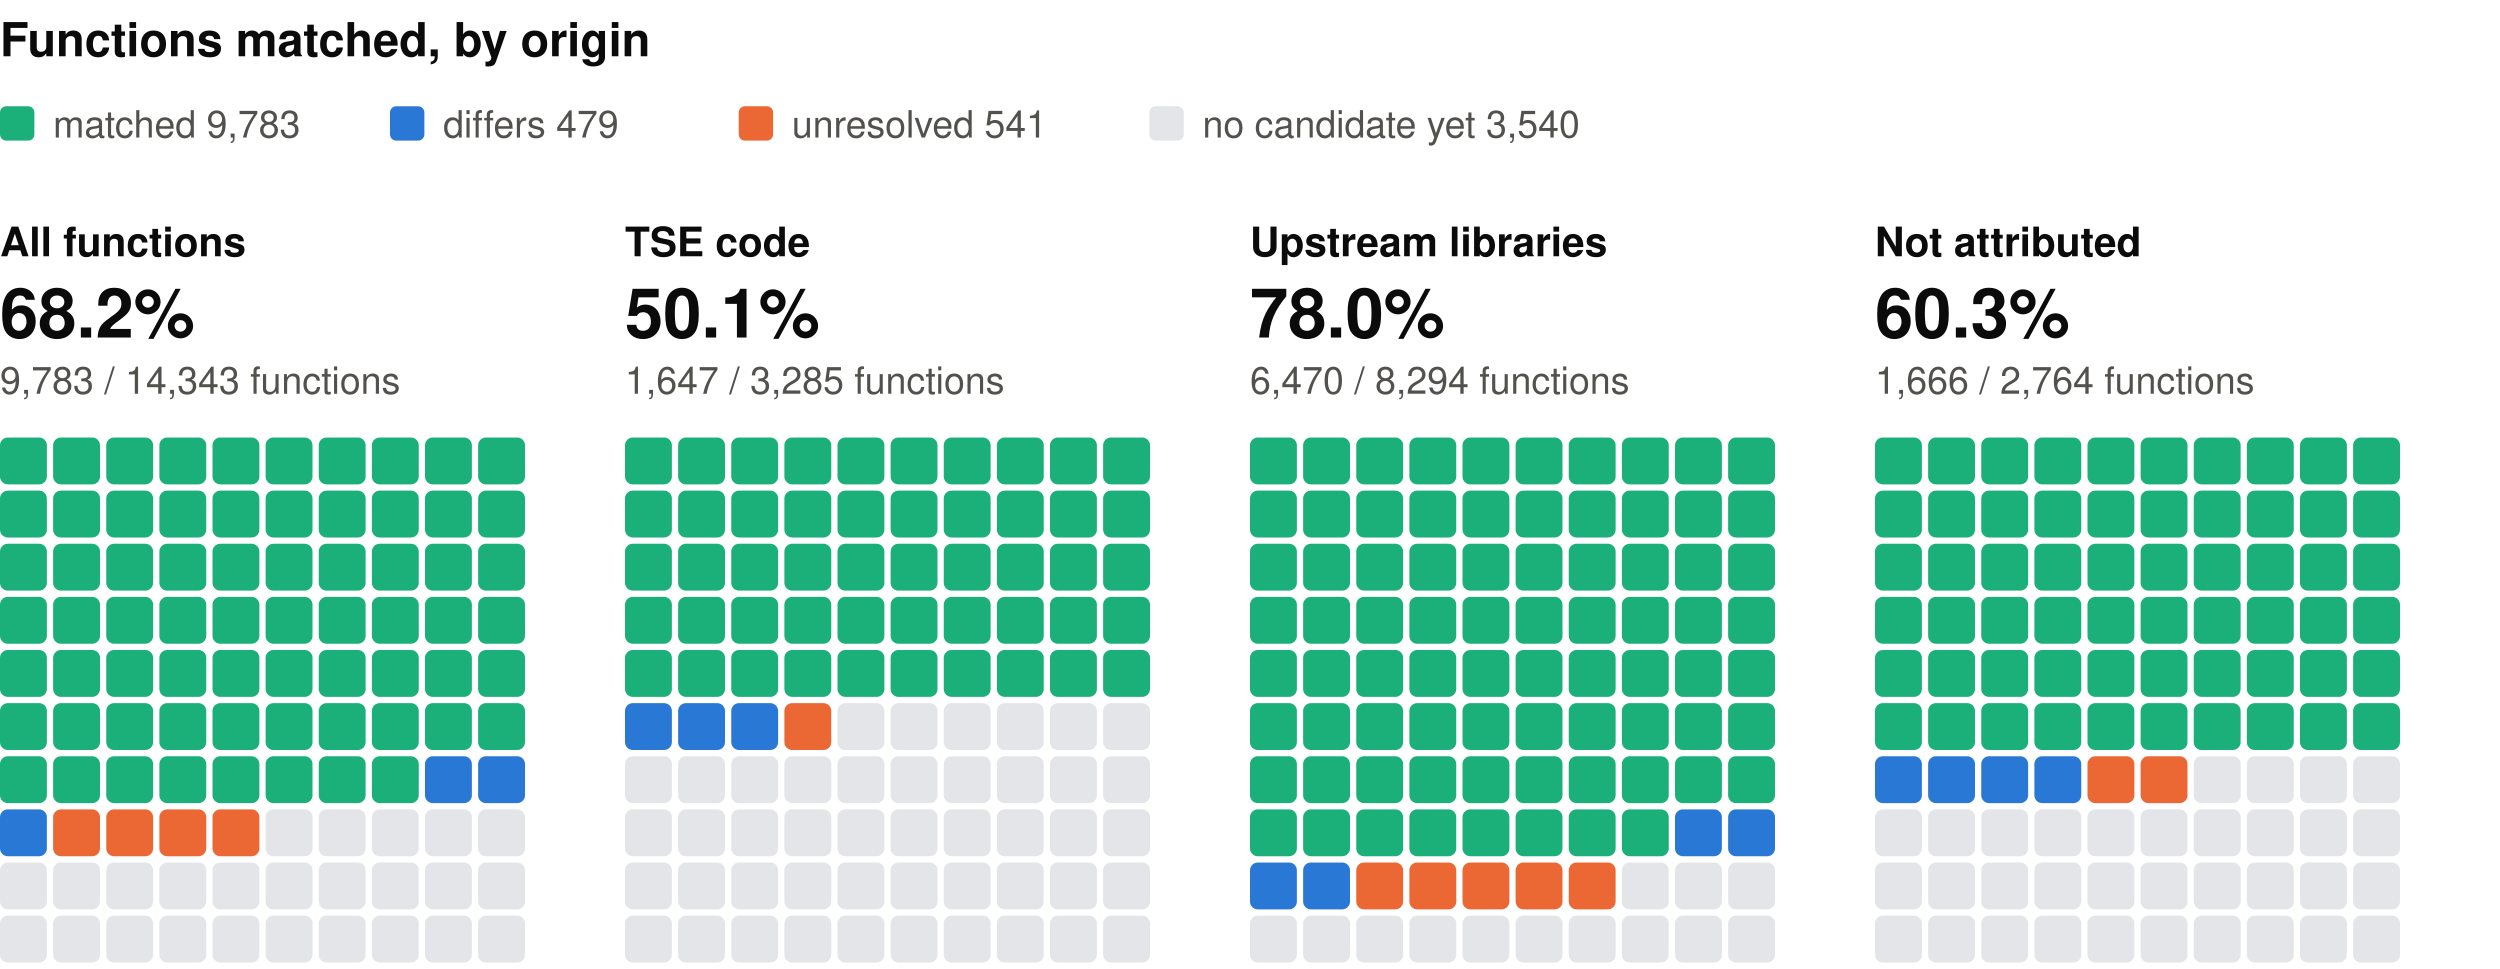
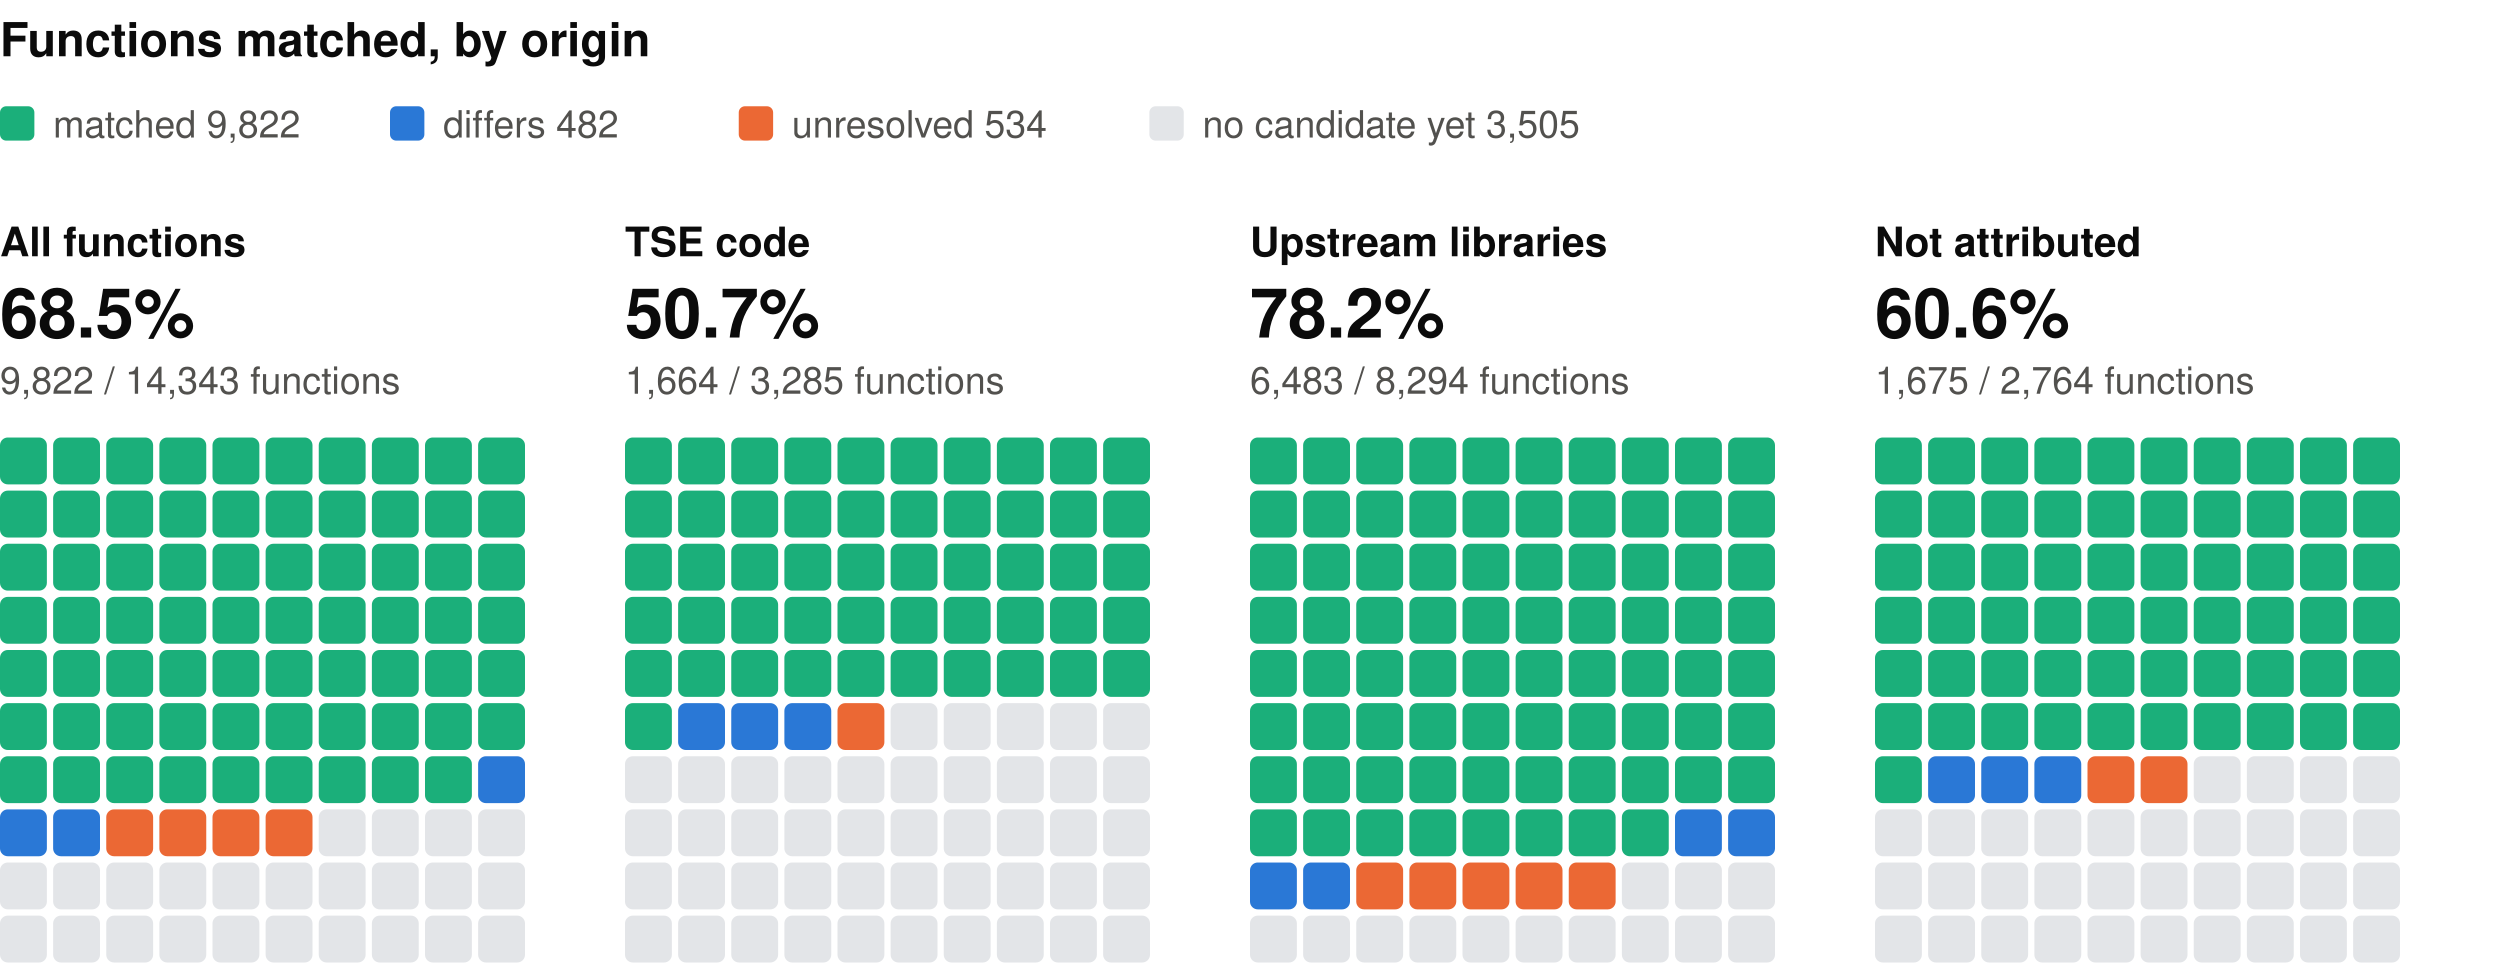
<svg xmlns="http://www.w3.org/2000/svg" width="800" height="310" viewBox="0 0 800 310" role="img" aria-label="Functions matched, by origin: one square per percent, coloured by verdict" font-family="system-ui, -apple-system, 'Segoe UI', Helvetica, Arial, sans-serif">
  <text x="0" y="18" font-size="15" fill="#0b0b0b" font-weight="600">Functions matched, by origin</text>
  <rect x="0" y="34" width="11" height="11" rx="2" fill="#1baf7a" />
-   <text x="17" y="44" font-size="12" fill="#52514e">matched 9,783</text>
+   <text x="17" y="44" font-size="12" fill="#52514e">matched 9,822</text>
  <rect x="124.8" y="34" width="11" height="11" rx="2" fill="#2a78d6" />
-   <text x="141.8" y="44" font-size="12" fill="#52514e">differs 479</text>
+   <text x="141.8" y="44" font-size="12" fill="#52514e">differs 482</text>
  <rect x="236.4" y="34" width="11" height="11" rx="2" fill="#eb6834" />
-   <text x="253.4" y="44" font-size="12" fill="#52514e">unresolved 541</text>
+   <text x="253.4" y="44" font-size="12" fill="#52514e">unresolved 534</text>
  <rect x="367.8" y="34" width="11" height="11" rx="2" fill="#e3e5e8" />
-   <text x="384.8" y="44" font-size="12" fill="#52514e">no candidate yet 3,540</text>
+   <text x="384.8" y="44" font-size="12" fill="#52514e">no candidate yet 3,505</text>
  <text x="0" y="82" font-size="13" fill="#0b0b0b" font-weight="600">All functions</text>
-   <text x="0" y="108" font-size="22" fill="#0b0b0b" font-weight="600">68.2%</text>
-   <text x="0" y="126" font-size="12" fill="#52514e">9,783 / 14,343 functions</text>
+   <text x="0" y="108" font-size="22" fill="#0b0b0b" font-weight="600">68.5%</text>
+   <text x="0" y="126" font-size="12" fill="#52514e">9,822 / 14,343 functions</text>
  <rect x="0" y="140" width="15" height="15" rx="2.5" fill="#1baf7a" />
  <rect x="17" y="140" width="15" height="15" rx="2.5" fill="#1baf7a" />
  <rect x="34" y="140" width="15" height="15" rx="2.5" fill="#1baf7a" />
  <rect x="51" y="140" width="15" height="15" rx="2.5" fill="#1baf7a" />
  <rect x="68" y="140" width="15" height="15" rx="2.5" fill="#1baf7a" />
  <rect x="85" y="140" width="15" height="15" rx="2.5" fill="#1baf7a" />
  <rect x="102" y="140" width="15" height="15" rx="2.5" fill="#1baf7a" />
  <rect x="119" y="140" width="15" height="15" rx="2.5" fill="#1baf7a" />
  <rect x="136" y="140" width="15" height="15" rx="2.5" fill="#1baf7a" />
  <rect x="153" y="140" width="15" height="15" rx="2.5" fill="#1baf7a" />
  <rect x="0" y="157" width="15" height="15" rx="2.5" fill="#1baf7a" />
  <rect x="17" y="157" width="15" height="15" rx="2.5" fill="#1baf7a" />
  <rect x="34" y="157" width="15" height="15" rx="2.5" fill="#1baf7a" />
  <rect x="51" y="157" width="15" height="15" rx="2.5" fill="#1baf7a" />
  <rect x="68" y="157" width="15" height="15" rx="2.5" fill="#1baf7a" />
  <rect x="85" y="157" width="15" height="15" rx="2.5" fill="#1baf7a" />
  <rect x="102" y="157" width="15" height="15" rx="2.5" fill="#1baf7a" />
  <rect x="119" y="157" width="15" height="15" rx="2.5" fill="#1baf7a" />
  <rect x="136" y="157" width="15" height="15" rx="2.5" fill="#1baf7a" />
  <rect x="153" y="157" width="15" height="15" rx="2.5" fill="#1baf7a" />
  <rect x="0" y="174" width="15" height="15" rx="2.5" fill="#1baf7a" />
  <rect x="17" y="174" width="15" height="15" rx="2.5" fill="#1baf7a" />
  <rect x="34" y="174" width="15" height="15" rx="2.5" fill="#1baf7a" />
  <rect x="51" y="174" width="15" height="15" rx="2.5" fill="#1baf7a" />
  <rect x="68" y="174" width="15" height="15" rx="2.5" fill="#1baf7a" />
  <rect x="85" y="174" width="15" height="15" rx="2.5" fill="#1baf7a" />
  <rect x="102" y="174" width="15" height="15" rx="2.5" fill="#1baf7a" />
  <rect x="119" y="174" width="15" height="15" rx="2.5" fill="#1baf7a" />
  <rect x="136" y="174" width="15" height="15" rx="2.5" fill="#1baf7a" />
  <rect x="153" y="174" width="15" height="15" rx="2.5" fill="#1baf7a" />
  <rect x="0" y="191" width="15" height="15" rx="2.5" fill="#1baf7a" />
  <rect x="17" y="191" width="15" height="15" rx="2.5" fill="#1baf7a" />
  <rect x="34" y="191" width="15" height="15" rx="2.5" fill="#1baf7a" />
  <rect x="51" y="191" width="15" height="15" rx="2.5" fill="#1baf7a" />
  <rect x="68" y="191" width="15" height="15" rx="2.5" fill="#1baf7a" />
  <rect x="85" y="191" width="15" height="15" rx="2.5" fill="#1baf7a" />
  <rect x="102" y="191" width="15" height="15" rx="2.5" fill="#1baf7a" />
  <rect x="119" y="191" width="15" height="15" rx="2.5" fill="#1baf7a" />
  <rect x="136" y="191" width="15" height="15" rx="2.5" fill="#1baf7a" />
  <rect x="153" y="191" width="15" height="15" rx="2.5" fill="#1baf7a" />
  <rect x="0" y="208" width="15" height="15" rx="2.5" fill="#1baf7a" />
  <rect x="17" y="208" width="15" height="15" rx="2.5" fill="#1baf7a" />
  <rect x="34" y="208" width="15" height="15" rx="2.5" fill="#1baf7a" />
  <rect x="51" y="208" width="15" height="15" rx="2.5" fill="#1baf7a" />
  <rect x="68" y="208" width="15" height="15" rx="2.5" fill="#1baf7a" />
  <rect x="85" y="208" width="15" height="15" rx="2.5" fill="#1baf7a" />
  <rect x="102" y="208" width="15" height="15" rx="2.5" fill="#1baf7a" />
  <rect x="119" y="208" width="15" height="15" rx="2.5" fill="#1baf7a" />
  <rect x="136" y="208" width="15" height="15" rx="2.5" fill="#1baf7a" />
  <rect x="153" y="208" width="15" height="15" rx="2.5" fill="#1baf7a" />
  <rect x="0" y="225" width="15" height="15" rx="2.5" fill="#1baf7a" />
  <rect x="17" y="225" width="15" height="15" rx="2.5" fill="#1baf7a" />
  <rect x="34" y="225" width="15" height="15" rx="2.5" fill="#1baf7a" />
  <rect x="51" y="225" width="15" height="15" rx="2.5" fill="#1baf7a" />
  <rect x="68" y="225" width="15" height="15" rx="2.5" fill="#1baf7a" />
  <rect x="85" y="225" width="15" height="15" rx="2.5" fill="#1baf7a" />
  <rect x="102" y="225" width="15" height="15" rx="2.5" fill="#1baf7a" />
  <rect x="119" y="225" width="15" height="15" rx="2.5" fill="#1baf7a" />
  <rect x="136" y="225" width="15" height="15" rx="2.5" fill="#1baf7a" />
  <rect x="153" y="225" width="15" height="15" rx="2.5" fill="#1baf7a" />
  <rect x="0" y="242" width="15" height="15" rx="2.5" fill="#1baf7a" />
  <rect x="17" y="242" width="15" height="15" rx="2.5" fill="#1baf7a" />
  <rect x="34" y="242" width="15" height="15" rx="2.5" fill="#1baf7a" />
  <rect x="51" y="242" width="15" height="15" rx="2.5" fill="#1baf7a" />
  <rect x="68" y="242" width="15" height="15" rx="2.5" fill="#1baf7a" />
  <rect x="85" y="242" width="15" height="15" rx="2.5" fill="#1baf7a" />
  <rect x="102" y="242" width="15" height="15" rx="2.5" fill="#1baf7a" />
  <rect x="119" y="242" width="15" height="15" rx="2.5" fill="#1baf7a" />
-   <rect x="136" y="242" width="15" height="15" rx="2.5" fill="#2a78d6" />
+   <rect x="136" y="242" width="15" height="15" rx="2.5" fill="#1baf7a" />
  <rect x="153" y="242" width="15" height="15" rx="2.5" fill="#2a78d6" />
  <rect x="0" y="259" width="15" height="15" rx="2.5" fill="#2a78d6" />
-   <rect x="17" y="259" width="15" height="15" rx="2.5" fill="#eb6834" />
+   <rect x="17" y="259" width="15" height="15" rx="2.5" fill="#2a78d6" />
  <rect x="34" y="259" width="15" height="15" rx="2.5" fill="#eb6834" />
  <rect x="51" y="259" width="15" height="15" rx="2.5" fill="#eb6834" />
  <rect x="68" y="259" width="15" height="15" rx="2.5" fill="#eb6834" />
-   <rect x="85" y="259" width="15" height="15" rx="2.5" fill="#e3e5e8" />
+   <rect x="85" y="259" width="15" height="15" rx="2.5" fill="#eb6834" />
  <rect x="102" y="259" width="15" height="15" rx="2.5" fill="#e3e5e8" />
  <rect x="119" y="259" width="15" height="15" rx="2.5" fill="#e3e5e8" />
  <rect x="136" y="259" width="15" height="15" rx="2.5" fill="#e3e5e8" />
  <rect x="153" y="259" width="15" height="15" rx="2.5" fill="#e3e5e8" />
  <rect x="0" y="276" width="15" height="15" rx="2.5" fill="#e3e5e8" />
  <rect x="17" y="276" width="15" height="15" rx="2.5" fill="#e3e5e8" />
  <rect x="34" y="276" width="15" height="15" rx="2.5" fill="#e3e5e8" />
  <rect x="51" y="276" width="15" height="15" rx="2.5" fill="#e3e5e8" />
  <rect x="68" y="276" width="15" height="15" rx="2.5" fill="#e3e5e8" />
  <rect x="85" y="276" width="15" height="15" rx="2.5" fill="#e3e5e8" />
  <rect x="102" y="276" width="15" height="15" rx="2.5" fill="#e3e5e8" />
  <rect x="119" y="276" width="15" height="15" rx="2.5" fill="#e3e5e8" />
  <rect x="136" y="276" width="15" height="15" rx="2.5" fill="#e3e5e8" />
  <rect x="153" y="276" width="15" height="15" rx="2.5" fill="#e3e5e8" />
  <rect x="0" y="293" width="15" height="15" rx="2.5" fill="#e3e5e8" />
  <rect x="17" y="293" width="15" height="15" rx="2.5" fill="#e3e5e8" />
  <rect x="34" y="293" width="15" height="15" rx="2.5" fill="#e3e5e8" />
  <rect x="51" y="293" width="15" height="15" rx="2.5" fill="#e3e5e8" />
  <rect x="68" y="293" width="15" height="15" rx="2.5" fill="#e3e5e8" />
  <rect x="85" y="293" width="15" height="15" rx="2.5" fill="#e3e5e8" />
  <rect x="102" y="293" width="15" height="15" rx="2.5" fill="#e3e5e8" />
  <rect x="119" y="293" width="15" height="15" rx="2.5" fill="#e3e5e8" />
  <rect x="136" y="293" width="15" height="15" rx="2.5" fill="#e3e5e8" />
  <rect x="153" y="293" width="15" height="15" rx="2.5" fill="#e3e5e8" />
  <text x="200" y="82" font-size="13" fill="#0b0b0b" font-weight="600">TSE code</text>
-   <text x="200" y="108" font-size="22" fill="#0b0b0b" font-weight="600">50.1%</text>
-   <text x="200" y="126" font-size="12" fill="#52514e">1,647 / 3,285 functions</text>
+   <text x="200" y="108" font-size="22" fill="#0b0b0b" font-weight="600">50.7%</text>
+   <text x="200" y="126" font-size="12" fill="#52514e">1,664 / 3,285 functions</text>
  <rect x="200" y="140" width="15" height="15" rx="2.5" fill="#1baf7a" />
  <rect x="217" y="140" width="15" height="15" rx="2.5" fill="#1baf7a" />
  <rect x="234" y="140" width="15" height="15" rx="2.5" fill="#1baf7a" />
  <rect x="251" y="140" width="15" height="15" rx="2.5" fill="#1baf7a" />
  <rect x="268" y="140" width="15" height="15" rx="2.5" fill="#1baf7a" />
  <rect x="285" y="140" width="15" height="15" rx="2.5" fill="#1baf7a" />
  <rect x="302" y="140" width="15" height="15" rx="2.5" fill="#1baf7a" />
  <rect x="319" y="140" width="15" height="15" rx="2.5" fill="#1baf7a" />
  <rect x="336" y="140" width="15" height="15" rx="2.5" fill="#1baf7a" />
  <rect x="353" y="140" width="15" height="15" rx="2.5" fill="#1baf7a" />
  <rect x="200" y="157" width="15" height="15" rx="2.5" fill="#1baf7a" />
  <rect x="217" y="157" width="15" height="15" rx="2.5" fill="#1baf7a" />
  <rect x="234" y="157" width="15" height="15" rx="2.5" fill="#1baf7a" />
  <rect x="251" y="157" width="15" height="15" rx="2.5" fill="#1baf7a" />
  <rect x="268" y="157" width="15" height="15" rx="2.5" fill="#1baf7a" />
  <rect x="285" y="157" width="15" height="15" rx="2.5" fill="#1baf7a" />
  <rect x="302" y="157" width="15" height="15" rx="2.5" fill="#1baf7a" />
  <rect x="319" y="157" width="15" height="15" rx="2.5" fill="#1baf7a" />
  <rect x="336" y="157" width="15" height="15" rx="2.5" fill="#1baf7a" />
  <rect x="353" y="157" width="15" height="15" rx="2.5" fill="#1baf7a" />
  <rect x="200" y="174" width="15" height="15" rx="2.5" fill="#1baf7a" />
  <rect x="217" y="174" width="15" height="15" rx="2.5" fill="#1baf7a" />
  <rect x="234" y="174" width="15" height="15" rx="2.5" fill="#1baf7a" />
  <rect x="251" y="174" width="15" height="15" rx="2.5" fill="#1baf7a" />
  <rect x="268" y="174" width="15" height="15" rx="2.5" fill="#1baf7a" />
  <rect x="285" y="174" width="15" height="15" rx="2.5" fill="#1baf7a" />
  <rect x="302" y="174" width="15" height="15" rx="2.5" fill="#1baf7a" />
  <rect x="319" y="174" width="15" height="15" rx="2.5" fill="#1baf7a" />
  <rect x="336" y="174" width="15" height="15" rx="2.5" fill="#1baf7a" />
  <rect x="353" y="174" width="15" height="15" rx="2.5" fill="#1baf7a" />
  <rect x="200" y="191" width="15" height="15" rx="2.5" fill="#1baf7a" />
  <rect x="217" y="191" width="15" height="15" rx="2.5" fill="#1baf7a" />
  <rect x="234" y="191" width="15" height="15" rx="2.5" fill="#1baf7a" />
  <rect x="251" y="191" width="15" height="15" rx="2.5" fill="#1baf7a" />
  <rect x="268" y="191" width="15" height="15" rx="2.5" fill="#1baf7a" />
  <rect x="285" y="191" width="15" height="15" rx="2.5" fill="#1baf7a" />
  <rect x="302" y="191" width="15" height="15" rx="2.5" fill="#1baf7a" />
  <rect x="319" y="191" width="15" height="15" rx="2.5" fill="#1baf7a" />
  <rect x="336" y="191" width="15" height="15" rx="2.5" fill="#1baf7a" />
  <rect x="353" y="191" width="15" height="15" rx="2.5" fill="#1baf7a" />
  <rect x="200" y="208" width="15" height="15" rx="2.5" fill="#1baf7a" />
  <rect x="217" y="208" width="15" height="15" rx="2.5" fill="#1baf7a" />
  <rect x="234" y="208" width="15" height="15" rx="2.5" fill="#1baf7a" />
  <rect x="251" y="208" width="15" height="15" rx="2.5" fill="#1baf7a" />
  <rect x="268" y="208" width="15" height="15" rx="2.5" fill="#1baf7a" />
  <rect x="285" y="208" width="15" height="15" rx="2.5" fill="#1baf7a" />
  <rect x="302" y="208" width="15" height="15" rx="2.5" fill="#1baf7a" />
  <rect x="319" y="208" width="15" height="15" rx="2.5" fill="#1baf7a" />
  <rect x="336" y="208" width="15" height="15" rx="2.5" fill="#1baf7a" />
  <rect x="353" y="208" width="15" height="15" rx="2.5" fill="#1baf7a" />
-   <rect x="200" y="225" width="15" height="15" rx="2.5" fill="#2a78d6" />
+   <rect x="200" y="225" width="15" height="15" rx="2.5" fill="#1baf7a" />
  <rect x="217" y="225" width="15" height="15" rx="2.5" fill="#2a78d6" />
  <rect x="234" y="225" width="15" height="15" rx="2.5" fill="#2a78d6" />
-   <rect x="251" y="225" width="15" height="15" rx="2.5" fill="#eb6834" />
-   <rect x="268" y="225" width="15" height="15" rx="2.5" fill="#e3e5e8" />
+   <rect x="251" y="225" width="15" height="15" rx="2.5" fill="#2a78d6" />
+   <rect x="268" y="225" width="15" height="15" rx="2.5" fill="#eb6834" />
  <rect x="285" y="225" width="15" height="15" rx="2.5" fill="#e3e5e8" />
  <rect x="302" y="225" width="15" height="15" rx="2.5" fill="#e3e5e8" />
  <rect x="319" y="225" width="15" height="15" rx="2.5" fill="#e3e5e8" />
  <rect x="336" y="225" width="15" height="15" rx="2.5" fill="#e3e5e8" />
  <rect x="353" y="225" width="15" height="15" rx="2.5" fill="#e3e5e8" />
  <rect x="200" y="242" width="15" height="15" rx="2.5" fill="#e3e5e8" />
  <rect x="217" y="242" width="15" height="15" rx="2.5" fill="#e3e5e8" />
  <rect x="234" y="242" width="15" height="15" rx="2.5" fill="#e3e5e8" />
  <rect x="251" y="242" width="15" height="15" rx="2.5" fill="#e3e5e8" />
  <rect x="268" y="242" width="15" height="15" rx="2.5" fill="#e3e5e8" />
  <rect x="285" y="242" width="15" height="15" rx="2.5" fill="#e3e5e8" />
  <rect x="302" y="242" width="15" height="15" rx="2.5" fill="#e3e5e8" />
  <rect x="319" y="242" width="15" height="15" rx="2.5" fill="#e3e5e8" />
  <rect x="336" y="242" width="15" height="15" rx="2.5" fill="#e3e5e8" />
  <rect x="353" y="242" width="15" height="15" rx="2.5" fill="#e3e5e8" />
  <rect x="200" y="259" width="15" height="15" rx="2.5" fill="#e3e5e8" />
  <rect x="217" y="259" width="15" height="15" rx="2.5" fill="#e3e5e8" />
  <rect x="234" y="259" width="15" height="15" rx="2.5" fill="#e3e5e8" />
  <rect x="251" y="259" width="15" height="15" rx="2.5" fill="#e3e5e8" />
  <rect x="268" y="259" width="15" height="15" rx="2.5" fill="#e3e5e8" />
  <rect x="285" y="259" width="15" height="15" rx="2.5" fill="#e3e5e8" />
  <rect x="302" y="259" width="15" height="15" rx="2.5" fill="#e3e5e8" />
  <rect x="319" y="259" width="15" height="15" rx="2.5" fill="#e3e5e8" />
  <rect x="336" y="259" width="15" height="15" rx="2.5" fill="#e3e5e8" />
  <rect x="353" y="259" width="15" height="15" rx="2.5" fill="#e3e5e8" />
  <rect x="200" y="276" width="15" height="15" rx="2.5" fill="#e3e5e8" />
  <rect x="217" y="276" width="15" height="15" rx="2.5" fill="#e3e5e8" />
  <rect x="234" y="276" width="15" height="15" rx="2.5" fill="#e3e5e8" />
  <rect x="251" y="276" width="15" height="15" rx="2.5" fill="#e3e5e8" />
  <rect x="268" y="276" width="15" height="15" rx="2.5" fill="#e3e5e8" />
  <rect x="285" y="276" width="15" height="15" rx="2.5" fill="#e3e5e8" />
  <rect x="302" y="276" width="15" height="15" rx="2.5" fill="#e3e5e8" />
  <rect x="319" y="276" width="15" height="15" rx="2.5" fill="#e3e5e8" />
  <rect x="336" y="276" width="15" height="15" rx="2.5" fill="#e3e5e8" />
  <rect x="353" y="276" width="15" height="15" rx="2.5" fill="#e3e5e8" />
  <rect x="200" y="293" width="15" height="15" rx="2.5" fill="#e3e5e8" />
  <rect x="217" y="293" width="15" height="15" rx="2.5" fill="#e3e5e8" />
  <rect x="234" y="293" width="15" height="15" rx="2.5" fill="#e3e5e8" />
  <rect x="251" y="293" width="15" height="15" rx="2.5" fill="#e3e5e8" />
  <rect x="268" y="293" width="15" height="15" rx="2.5" fill="#e3e5e8" />
  <rect x="285" y="293" width="15" height="15" rx="2.5" fill="#e3e5e8" />
  <rect x="302" y="293" width="15" height="15" rx="2.5" fill="#e3e5e8" />
  <rect x="319" y="293" width="15" height="15" rx="2.5" fill="#e3e5e8" />
  <rect x="336" y="293" width="15" height="15" rx="2.5" fill="#e3e5e8" />
  <rect x="353" y="293" width="15" height="15" rx="2.5" fill="#e3e5e8" />
  <text x="400" y="82" font-size="13" fill="#0b0b0b" font-weight="600">Upstream libraries</text>
-   <text x="400" y="108" font-size="22" fill="#0b0b0b" font-weight="600">78.0%</text>
-   <text x="400" y="126" font-size="12" fill="#52514e">6,470 / 8,294 functions</text>
+   <text x="400" y="108" font-size="22" fill="#0b0b0b" font-weight="600">78.2%</text>
+   <text x="400" y="126" font-size="12" fill="#52514e">6,483 / 8,294 functions</text>
  <rect x="400" y="140" width="15" height="15" rx="2.5" fill="#1baf7a" />
  <rect x="417" y="140" width="15" height="15" rx="2.5" fill="#1baf7a" />
  <rect x="434" y="140" width="15" height="15" rx="2.5" fill="#1baf7a" />
  <rect x="451" y="140" width="15" height="15" rx="2.5" fill="#1baf7a" />
  <rect x="468" y="140" width="15" height="15" rx="2.5" fill="#1baf7a" />
  <rect x="485" y="140" width="15" height="15" rx="2.5" fill="#1baf7a" />
  <rect x="502" y="140" width="15" height="15" rx="2.5" fill="#1baf7a" />
  <rect x="519" y="140" width="15" height="15" rx="2.5" fill="#1baf7a" />
  <rect x="536" y="140" width="15" height="15" rx="2.5" fill="#1baf7a" />
  <rect x="553" y="140" width="15" height="15" rx="2.5" fill="#1baf7a" />
  <rect x="400" y="157" width="15" height="15" rx="2.5" fill="#1baf7a" />
  <rect x="417" y="157" width="15" height="15" rx="2.5" fill="#1baf7a" />
  <rect x="434" y="157" width="15" height="15" rx="2.5" fill="#1baf7a" />
  <rect x="451" y="157" width="15" height="15" rx="2.5" fill="#1baf7a" />
  <rect x="468" y="157" width="15" height="15" rx="2.5" fill="#1baf7a" />
  <rect x="485" y="157" width="15" height="15" rx="2.5" fill="#1baf7a" />
  <rect x="502" y="157" width="15" height="15" rx="2.5" fill="#1baf7a" />
  <rect x="519" y="157" width="15" height="15" rx="2.5" fill="#1baf7a" />
  <rect x="536" y="157" width="15" height="15" rx="2.5" fill="#1baf7a" />
  <rect x="553" y="157" width="15" height="15" rx="2.5" fill="#1baf7a" />
  <rect x="400" y="174" width="15" height="15" rx="2.5" fill="#1baf7a" />
  <rect x="417" y="174" width="15" height="15" rx="2.5" fill="#1baf7a" />
  <rect x="434" y="174" width="15" height="15" rx="2.5" fill="#1baf7a" />
  <rect x="451" y="174" width="15" height="15" rx="2.5" fill="#1baf7a" />
  <rect x="468" y="174" width="15" height="15" rx="2.5" fill="#1baf7a" />
  <rect x="485" y="174" width="15" height="15" rx="2.5" fill="#1baf7a" />
  <rect x="502" y="174" width="15" height="15" rx="2.5" fill="#1baf7a" />
  <rect x="519" y="174" width="15" height="15" rx="2.5" fill="#1baf7a" />
  <rect x="536" y="174" width="15" height="15" rx="2.5" fill="#1baf7a" />
  <rect x="553" y="174" width="15" height="15" rx="2.5" fill="#1baf7a" />
  <rect x="400" y="191" width="15" height="15" rx="2.5" fill="#1baf7a" />
  <rect x="417" y="191" width="15" height="15" rx="2.5" fill="#1baf7a" />
  <rect x="434" y="191" width="15" height="15" rx="2.5" fill="#1baf7a" />
  <rect x="451" y="191" width="15" height="15" rx="2.5" fill="#1baf7a" />
  <rect x="468" y="191" width="15" height="15" rx="2.5" fill="#1baf7a" />
  <rect x="485" y="191" width="15" height="15" rx="2.5" fill="#1baf7a" />
  <rect x="502" y="191" width="15" height="15" rx="2.5" fill="#1baf7a" />
  <rect x="519" y="191" width="15" height="15" rx="2.5" fill="#1baf7a" />
  <rect x="536" y="191" width="15" height="15" rx="2.5" fill="#1baf7a" />
  <rect x="553" y="191" width="15" height="15" rx="2.5" fill="#1baf7a" />
  <rect x="400" y="208" width="15" height="15" rx="2.5" fill="#1baf7a" />
  <rect x="417" y="208" width="15" height="15" rx="2.5" fill="#1baf7a" />
  <rect x="434" y="208" width="15" height="15" rx="2.5" fill="#1baf7a" />
  <rect x="451" y="208" width="15" height="15" rx="2.5" fill="#1baf7a" />
  <rect x="468" y="208" width="15" height="15" rx="2.5" fill="#1baf7a" />
  <rect x="485" y="208" width="15" height="15" rx="2.5" fill="#1baf7a" />
  <rect x="502" y="208" width="15" height="15" rx="2.5" fill="#1baf7a" />
  <rect x="519" y="208" width="15" height="15" rx="2.5" fill="#1baf7a" />
  <rect x="536" y="208" width="15" height="15" rx="2.5" fill="#1baf7a" />
  <rect x="553" y="208" width="15" height="15" rx="2.5" fill="#1baf7a" />
  <rect x="400" y="225" width="15" height="15" rx="2.5" fill="#1baf7a" />
  <rect x="417" y="225" width="15" height="15" rx="2.5" fill="#1baf7a" />
  <rect x="434" y="225" width="15" height="15" rx="2.5" fill="#1baf7a" />
  <rect x="451" y="225" width="15" height="15" rx="2.5" fill="#1baf7a" />
  <rect x="468" y="225" width="15" height="15" rx="2.5" fill="#1baf7a" />
  <rect x="485" y="225" width="15" height="15" rx="2.5" fill="#1baf7a" />
  <rect x="502" y="225" width="15" height="15" rx="2.5" fill="#1baf7a" />
  <rect x="519" y="225" width="15" height="15" rx="2.5" fill="#1baf7a" />
  <rect x="536" y="225" width="15" height="15" rx="2.5" fill="#1baf7a" />
  <rect x="553" y="225" width="15" height="15" rx="2.5" fill="#1baf7a" />
  <rect x="400" y="242" width="15" height="15" rx="2.5" fill="#1baf7a" />
  <rect x="417" y="242" width="15" height="15" rx="2.5" fill="#1baf7a" />
  <rect x="434" y="242" width="15" height="15" rx="2.5" fill="#1baf7a" />
  <rect x="451" y="242" width="15" height="15" rx="2.5" fill="#1baf7a" />
  <rect x="468" y="242" width="15" height="15" rx="2.5" fill="#1baf7a" />
  <rect x="485" y="242" width="15" height="15" rx="2.5" fill="#1baf7a" />
  <rect x="502" y="242" width="15" height="15" rx="2.5" fill="#1baf7a" />
  <rect x="519" y="242" width="15" height="15" rx="2.5" fill="#1baf7a" />
  <rect x="536" y="242" width="15" height="15" rx="2.5" fill="#1baf7a" />
  <rect x="553" y="242" width="15" height="15" rx="2.5" fill="#1baf7a" />
  <rect x="400" y="259" width="15" height="15" rx="2.5" fill="#1baf7a" />
  <rect x="417" y="259" width="15" height="15" rx="2.5" fill="#1baf7a" />
  <rect x="434" y="259" width="15" height="15" rx="2.5" fill="#1baf7a" />
  <rect x="451" y="259" width="15" height="15" rx="2.5" fill="#1baf7a" />
  <rect x="468" y="259" width="15" height="15" rx="2.5" fill="#1baf7a" />
  <rect x="485" y="259" width="15" height="15" rx="2.5" fill="#1baf7a" />
  <rect x="502" y="259" width="15" height="15" rx="2.5" fill="#1baf7a" />
  <rect x="519" y="259" width="15" height="15" rx="2.5" fill="#1baf7a" />
  <rect x="536" y="259" width="15" height="15" rx="2.5" fill="#2a78d6" />
  <rect x="553" y="259" width="15" height="15" rx="2.5" fill="#2a78d6" />
  <rect x="400" y="276" width="15" height="15" rx="2.5" fill="#2a78d6" />
  <rect x="417" y="276" width="15" height="15" rx="2.5" fill="#2a78d6" />
  <rect x="434" y="276" width="15" height="15" rx="2.5" fill="#eb6834" />
  <rect x="451" y="276" width="15" height="15" rx="2.5" fill="#eb6834" />
  <rect x="468" y="276" width="15" height="15" rx="2.5" fill="#eb6834" />
  <rect x="485" y="276" width="15" height="15" rx="2.5" fill="#eb6834" />
  <rect x="502" y="276" width="15" height="15" rx="2.5" fill="#eb6834" />
  <rect x="519" y="276" width="15" height="15" rx="2.5" fill="#e3e5e8" />
  <rect x="536" y="276" width="15" height="15" rx="2.5" fill="#e3e5e8" />
  <rect x="553" y="276" width="15" height="15" rx="2.5" fill="#e3e5e8" />
  <rect x="400" y="293" width="15" height="15" rx="2.5" fill="#e3e5e8" />
  <rect x="417" y="293" width="15" height="15" rx="2.5" fill="#e3e5e8" />
  <rect x="434" y="293" width="15" height="15" rx="2.5" fill="#e3e5e8" />
  <rect x="451" y="293" width="15" height="15" rx="2.5" fill="#e3e5e8" />
  <rect x="468" y="293" width="15" height="15" rx="2.5" fill="#e3e5e8" />
  <rect x="485" y="293" width="15" height="15" rx="2.5" fill="#e3e5e8" />
  <rect x="502" y="293" width="15" height="15" rx="2.5" fill="#e3e5e8" />
  <rect x="519" y="293" width="15" height="15" rx="2.5" fill="#e3e5e8" />
  <rect x="536" y="293" width="15" height="15" rx="2.5" fill="#e3e5e8" />
  <rect x="553" y="293" width="15" height="15" rx="2.5" fill="#e3e5e8" />
  <text x="600" y="82" font-size="13" fill="#0b0b0b" font-weight="600">Not attributed</text>
-   <text x="600" y="108" font-size="22" fill="#0b0b0b" font-weight="600">60.3%</text>
-   <text x="600" y="126" font-size="12" fill="#52514e">1,666 / 2,764 functions</text>
+   <text x="600" y="108" font-size="22" fill="#0b0b0b" font-weight="600">60.6%</text>
+   <text x="600" y="126" font-size="12" fill="#52514e">1,675 / 2,764 functions</text>
  <rect x="600" y="140" width="15" height="15" rx="2.5" fill="#1baf7a" />
  <rect x="617" y="140" width="15" height="15" rx="2.5" fill="#1baf7a" />
  <rect x="634" y="140" width="15" height="15" rx="2.5" fill="#1baf7a" />
  <rect x="651" y="140" width="15" height="15" rx="2.5" fill="#1baf7a" />
  <rect x="668" y="140" width="15" height="15" rx="2.5" fill="#1baf7a" />
  <rect x="685" y="140" width="15" height="15" rx="2.5" fill="#1baf7a" />
  <rect x="702" y="140" width="15" height="15" rx="2.5" fill="#1baf7a" />
  <rect x="719" y="140" width="15" height="15" rx="2.5" fill="#1baf7a" />
  <rect x="736" y="140" width="15" height="15" rx="2.5" fill="#1baf7a" />
  <rect x="753" y="140" width="15" height="15" rx="2.5" fill="#1baf7a" />
  <rect x="600" y="157" width="15" height="15" rx="2.5" fill="#1baf7a" />
  <rect x="617" y="157" width="15" height="15" rx="2.5" fill="#1baf7a" />
  <rect x="634" y="157" width="15" height="15" rx="2.5" fill="#1baf7a" />
  <rect x="651" y="157" width="15" height="15" rx="2.5" fill="#1baf7a" />
  <rect x="668" y="157" width="15" height="15" rx="2.5" fill="#1baf7a" />
  <rect x="685" y="157" width="15" height="15" rx="2.5" fill="#1baf7a" />
  <rect x="702" y="157" width="15" height="15" rx="2.5" fill="#1baf7a" />
  <rect x="719" y="157" width="15" height="15" rx="2.5" fill="#1baf7a" />
  <rect x="736" y="157" width="15" height="15" rx="2.5" fill="#1baf7a" />
  <rect x="753" y="157" width="15" height="15" rx="2.5" fill="#1baf7a" />
  <rect x="600" y="174" width="15" height="15" rx="2.5" fill="#1baf7a" />
  <rect x="617" y="174" width="15" height="15" rx="2.5" fill="#1baf7a" />
  <rect x="634" y="174" width="15" height="15" rx="2.5" fill="#1baf7a" />
  <rect x="651" y="174" width="15" height="15" rx="2.5" fill="#1baf7a" />
  <rect x="668" y="174" width="15" height="15" rx="2.5" fill="#1baf7a" />
  <rect x="685" y="174" width="15" height="15" rx="2.5" fill="#1baf7a" />
  <rect x="702" y="174" width="15" height="15" rx="2.5" fill="#1baf7a" />
  <rect x="719" y="174" width="15" height="15" rx="2.5" fill="#1baf7a" />
  <rect x="736" y="174" width="15" height="15" rx="2.5" fill="#1baf7a" />
  <rect x="753" y="174" width="15" height="15" rx="2.5" fill="#1baf7a" />
  <rect x="600" y="191" width="15" height="15" rx="2.5" fill="#1baf7a" />
  <rect x="617" y="191" width="15" height="15" rx="2.5" fill="#1baf7a" />
  <rect x="634" y="191" width="15" height="15" rx="2.5" fill="#1baf7a" />
  <rect x="651" y="191" width="15" height="15" rx="2.5" fill="#1baf7a" />
  <rect x="668" y="191" width="15" height="15" rx="2.5" fill="#1baf7a" />
  <rect x="685" y="191" width="15" height="15" rx="2.5" fill="#1baf7a" />
  <rect x="702" y="191" width="15" height="15" rx="2.5" fill="#1baf7a" />
  <rect x="719" y="191" width="15" height="15" rx="2.5" fill="#1baf7a" />
  <rect x="736" y="191" width="15" height="15" rx="2.5" fill="#1baf7a" />
  <rect x="753" y="191" width="15" height="15" rx="2.5" fill="#1baf7a" />
  <rect x="600" y="208" width="15" height="15" rx="2.5" fill="#1baf7a" />
  <rect x="617" y="208" width="15" height="15" rx="2.5" fill="#1baf7a" />
  <rect x="634" y="208" width="15" height="15" rx="2.5" fill="#1baf7a" />
  <rect x="651" y="208" width="15" height="15" rx="2.5" fill="#1baf7a" />
  <rect x="668" y="208" width="15" height="15" rx="2.5" fill="#1baf7a" />
  <rect x="685" y="208" width="15" height="15" rx="2.5" fill="#1baf7a" />
  <rect x="702" y="208" width="15" height="15" rx="2.5" fill="#1baf7a" />
  <rect x="719" y="208" width="15" height="15" rx="2.5" fill="#1baf7a" />
  <rect x="736" y="208" width="15" height="15" rx="2.5" fill="#1baf7a" />
  <rect x="753" y="208" width="15" height="15" rx="2.5" fill="#1baf7a" />
  <rect x="600" y="225" width="15" height="15" rx="2.5" fill="#1baf7a" />
  <rect x="617" y="225" width="15" height="15" rx="2.5" fill="#1baf7a" />
  <rect x="634" y="225" width="15" height="15" rx="2.5" fill="#1baf7a" />
  <rect x="651" y="225" width="15" height="15" rx="2.5" fill="#1baf7a" />
  <rect x="668" y="225" width="15" height="15" rx="2.5" fill="#1baf7a" />
  <rect x="685" y="225" width="15" height="15" rx="2.5" fill="#1baf7a" />
  <rect x="702" y="225" width="15" height="15" rx="2.5" fill="#1baf7a" />
  <rect x="719" y="225" width="15" height="15" rx="2.5" fill="#1baf7a" />
  <rect x="736" y="225" width="15" height="15" rx="2.5" fill="#1baf7a" />
  <rect x="753" y="225" width="15" height="15" rx="2.5" fill="#1baf7a" />
-   <rect x="600" y="242" width="15" height="15" rx="2.5" fill="#2a78d6" />
+   <rect x="600" y="242" width="15" height="15" rx="2.5" fill="#1baf7a" />
  <rect x="617" y="242" width="15" height="15" rx="2.5" fill="#2a78d6" />
  <rect x="634" y="242" width="15" height="15" rx="2.5" fill="#2a78d6" />
  <rect x="651" y="242" width="15" height="15" rx="2.5" fill="#2a78d6" />
  <rect x="668" y="242" width="15" height="15" rx="2.5" fill="#eb6834" />
  <rect x="685" y="242" width="15" height="15" rx="2.5" fill="#eb6834" />
  <rect x="702" y="242" width="15" height="15" rx="2.5" fill="#e3e5e8" />
  <rect x="719" y="242" width="15" height="15" rx="2.5" fill="#e3e5e8" />
  <rect x="736" y="242" width="15" height="15" rx="2.5" fill="#e3e5e8" />
  <rect x="753" y="242" width="15" height="15" rx="2.5" fill="#e3e5e8" />
  <rect x="600" y="259" width="15" height="15" rx="2.5" fill="#e3e5e8" />
  <rect x="617" y="259" width="15" height="15" rx="2.5" fill="#e3e5e8" />
  <rect x="634" y="259" width="15" height="15" rx="2.5" fill="#e3e5e8" />
  <rect x="651" y="259" width="15" height="15" rx="2.5" fill="#e3e5e8" />
  <rect x="668" y="259" width="15" height="15" rx="2.5" fill="#e3e5e8" />
  <rect x="685" y="259" width="15" height="15" rx="2.5" fill="#e3e5e8" />
  <rect x="702" y="259" width="15" height="15" rx="2.5" fill="#e3e5e8" />
  <rect x="719" y="259" width="15" height="15" rx="2.5" fill="#e3e5e8" />
  <rect x="736" y="259" width="15" height="15" rx="2.5" fill="#e3e5e8" />
  <rect x="753" y="259" width="15" height="15" rx="2.5" fill="#e3e5e8" />
  <rect x="600" y="276" width="15" height="15" rx="2.5" fill="#e3e5e8" />
  <rect x="617" y="276" width="15" height="15" rx="2.5" fill="#e3e5e8" />
  <rect x="634" y="276" width="15" height="15" rx="2.5" fill="#e3e5e8" />
  <rect x="651" y="276" width="15" height="15" rx="2.5" fill="#e3e5e8" />
  <rect x="668" y="276" width="15" height="15" rx="2.5" fill="#e3e5e8" />
  <rect x="685" y="276" width="15" height="15" rx="2.5" fill="#e3e5e8" />
  <rect x="702" y="276" width="15" height="15" rx="2.5" fill="#e3e5e8" />
  <rect x="719" y="276" width="15" height="15" rx="2.5" fill="#e3e5e8" />
  <rect x="736" y="276" width="15" height="15" rx="2.5" fill="#e3e5e8" />
  <rect x="753" y="276" width="15" height="15" rx="2.5" fill="#e3e5e8" />
  <rect x="600" y="293" width="15" height="15" rx="2.5" fill="#e3e5e8" />
  <rect x="617" y="293" width="15" height="15" rx="2.5" fill="#e3e5e8" />
  <rect x="634" y="293" width="15" height="15" rx="2.5" fill="#e3e5e8" />
  <rect x="651" y="293" width="15" height="15" rx="2.5" fill="#e3e5e8" />
  <rect x="668" y="293" width="15" height="15" rx="2.5" fill="#e3e5e8" />
  <rect x="685" y="293" width="15" height="15" rx="2.5" fill="#e3e5e8" />
  <rect x="702" y="293" width="15" height="15" rx="2.5" fill="#e3e5e8" />
  <rect x="719" y="293" width="15" height="15" rx="2.5" fill="#e3e5e8" />
  <rect x="736" y="293" width="15" height="15" rx="2.5" fill="#e3e5e8" />
  <rect x="753" y="293" width="15" height="15" rx="2.5" fill="#e3e5e8" />
</svg>
